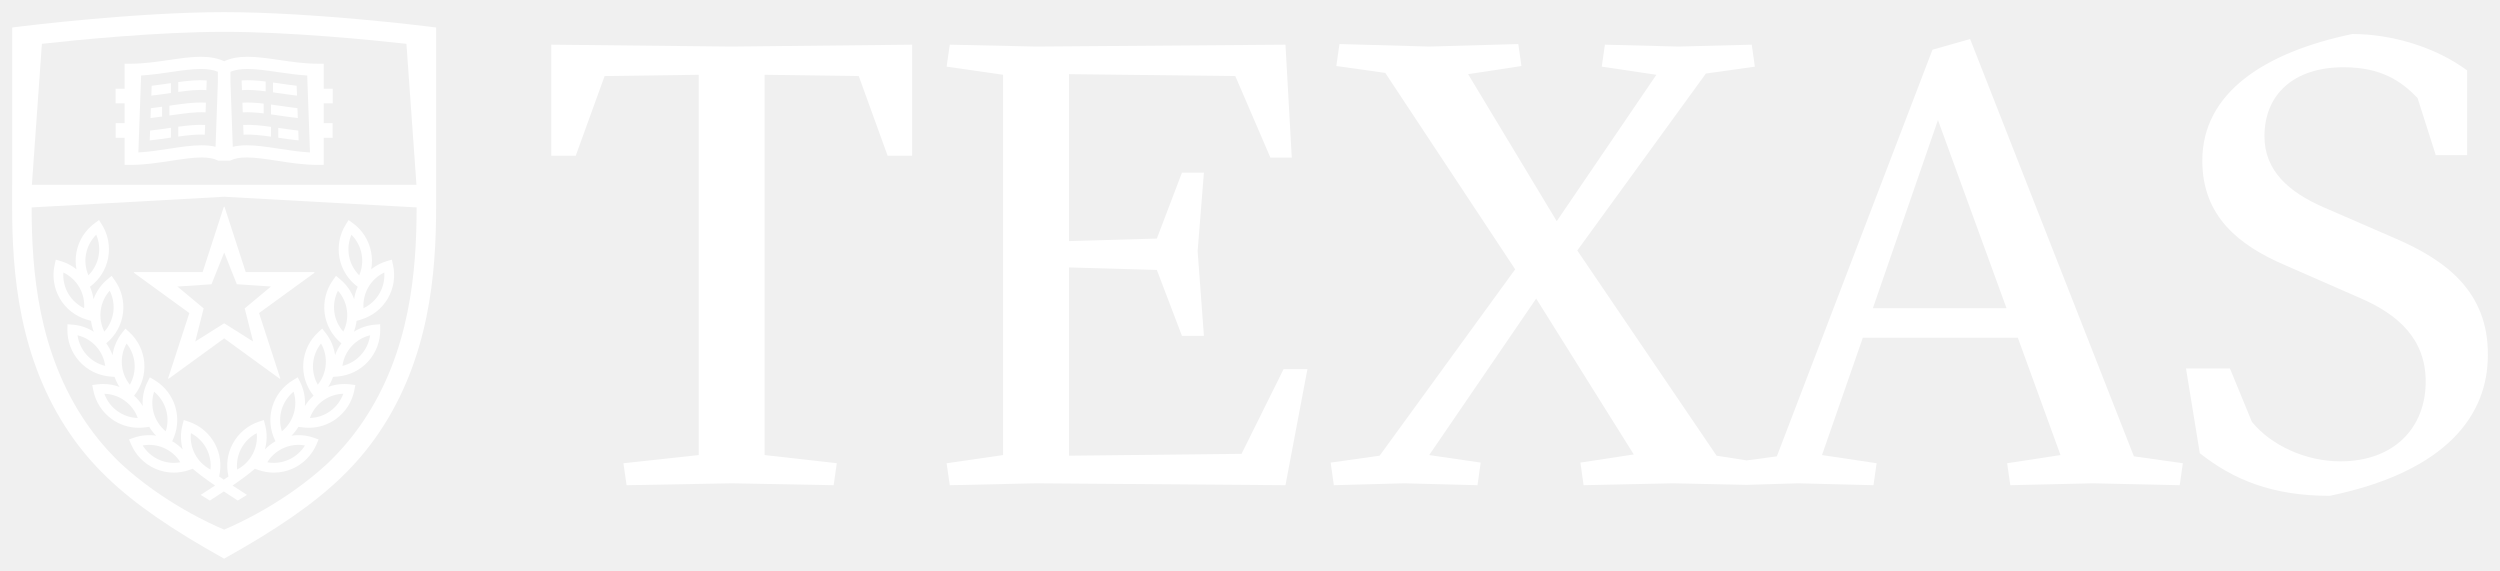
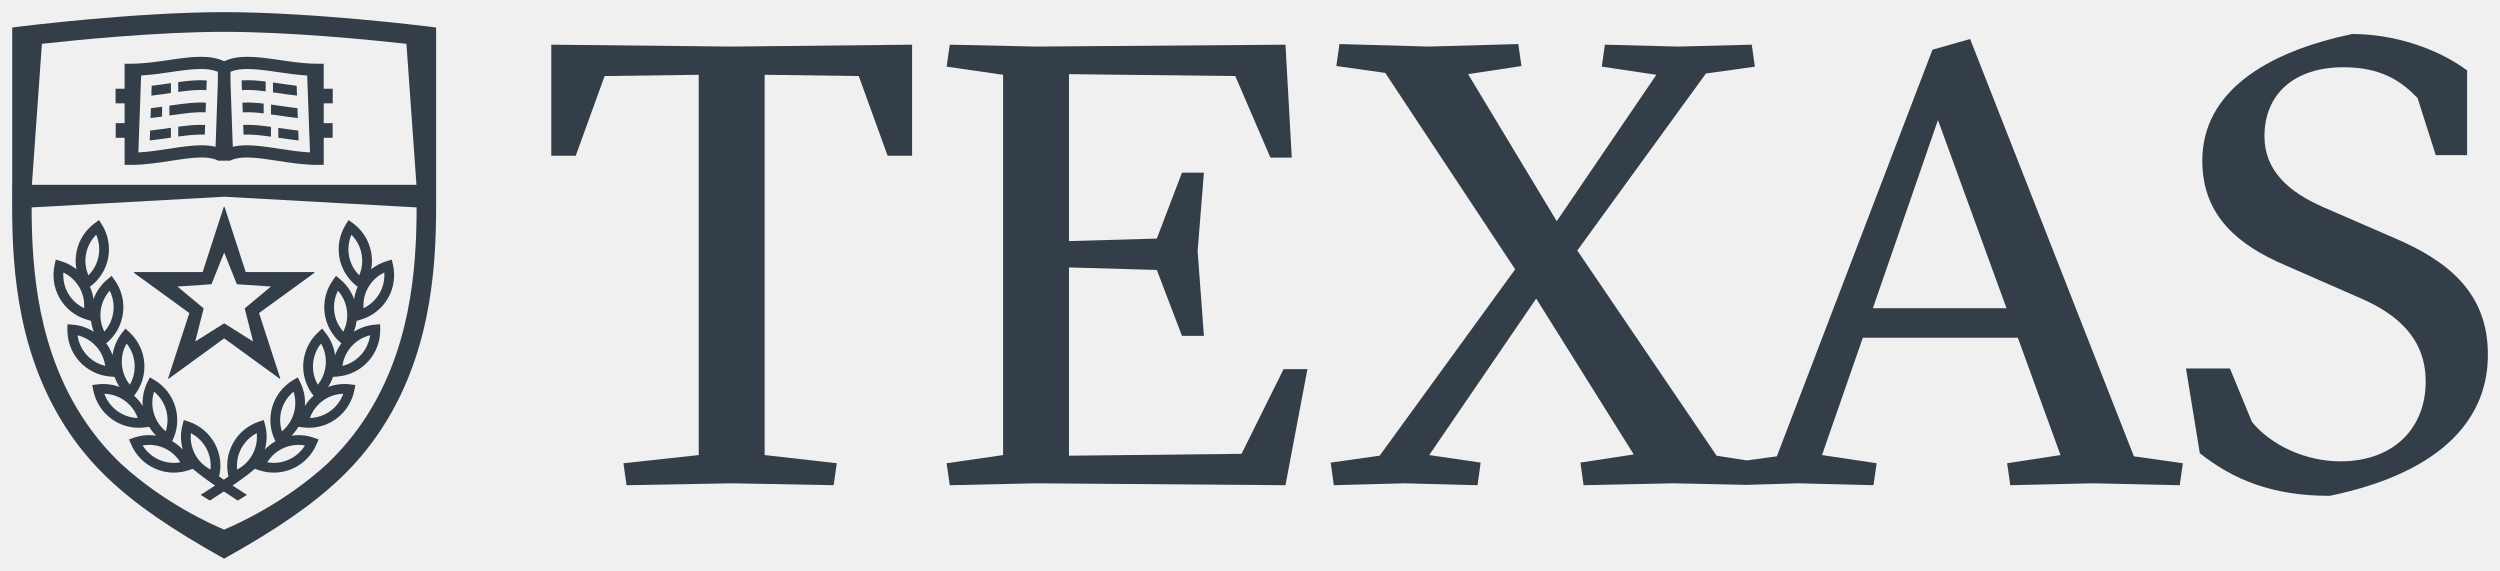
<svg xmlns="http://www.w3.org/2000/svg" version="1.2" width="1029.498" height="235.077" viewBox="0 0 1029.498 235.077" id="Layer_1" xml:space="preserve">
  <defs id="defs53" />
  <g transform="translate(5,5)" id="g3">
    <g id="g5">
-       <polygon points="87.217,75.18 87.217,75.18 87.41,75.18 87.41,75.113 87.217,75.113 " id="polygon7" style="fill:#ffffff" />
-       <path d="m 109.929,56.244 c -4.75,-0.723 -9.235,-1.416 -13.29,-1.416 -2.175,0 -4.08,0.214 -5.778,0.62 L 89.913,28.949 v -4.395 c 1.871,-0.785 4.136,-1.15 7.026,-1.15 3.697,0 7.941,0.62 12.418,1.276 3.943,0.579 7.998,1.149 12.15,1.421 l 1.142,31.674 c -4.263,-0.234 -8.552,-0.879 -12.72,-1.531 l 0,0 z m -45.231,0 c -4.169,0.652 -8.458,1.297 -12.722,1.531 l 1.136,-31.674 c 4.161,-0.271 8.212,-0.842 12.156,-1.421 4.481,-0.656 8.717,-1.276 12.418,-1.276 2.881,0 5.155,0.365 7.026,1.15 v 4.395 l -0.944,26.499 c -1.703,-0.406 -3.599,-0.62 -5.778,-0.62 -4.062,0 -8.543,0.693 -13.292,1.416 l 0,0 z m 67.329,-18.689 v -6.023 h -3.718 V 21.238 h -2.508 c -5.319,0 -10.601,-0.771 -15.714,-1.523 -4.669,-0.681 -9.078,-1.334 -13.148,-1.334 -3.834,0 -6.994,0.604 -9.624,1.839 -2.631,-1.235 -5.8,-1.839 -9.628,-1.839 -4.071,0 -8.479,0.653 -13.145,1.334 -5.113,0.752 -10.404,1.523 -15.718,1.523 h -2.508 v 10.293 h -3.713 v 6.023 h 3.713 v 8.154 h -3.673 v 6.025 h 3.673 v 11.171 h 2.508 c 5.685,0 11.253,-0.862 16.642,-1.695 4.551,-0.697 8.852,-1.366 12.525,-1.366 2.955,0 5.183,0.43 6.903,1.325 l 0,0 h 4.838 l 0,0 c 1.724,-0.896 3.948,-1.325 6.907,-1.325 3.673,0 7.97,0.669 12.521,1.366 5.388,0.833 10.965,1.695 16.642,1.695 h 2.508 v -11.17 h 3.668 v -6.025 h -3.668 v -8.154 h 3.717 l 0,0 z" id="path9" style="fill:#ffffff" />
-       <path d="m 65.384,29.232 c -0.251,0.033 -0.493,0.074 -0.743,0.106 -2.359,0.349 -4.756,0.702 -7.177,0.977 l -0.14,4.063 c 2.68,-0.291 5.307,-0.686 7.9,-1.067 0.054,-0.009 0.107,-0.017 0.16,-0.024 v -4.055 l 0,0 z" id="path11" style="fill:#ffffff" />
-       <path d="m 68.396,28.801 v 4.055 c 4.267,-0.595 8.191,-1.018 11.589,-0.738 l 0.143,-3.996 c -3.627,-0.281 -7.599,0.116 -11.732,0.679 l 0,0 z" id="path13" style="fill:#ffffff" />
-       <path d="m 65.384,47.61 c -0.251,0.036 -0.493,0.068 -0.743,0.11 -2.572,0.378 -5.191,0.76 -7.838,1.051 l -0.148,4.055 c 2.911,-0.309 5.767,-0.725 8.569,-1.133 0.054,-0.009 0.107,-0.018 0.16,-0.025 V 47.61 l 0,0 z" id="path15" style="fill:#ffffff" />
-       <path d="m 68.396,47.183 v 4.055 c 3.997,-0.554 7.686,-0.968 10.929,-0.788 l 0.148,-3.996 c -3.452,-0.183 -7.191,0.199 -11.077,0.729 l 0,0 z" id="path17" style="fill:#ffffff" />
-       <path d="m 64.76,38.516 v 4.062 c 0.156,-0.024 0.307,-0.049 0.464,-0.074 5.368,-0.783 10.276,-1.506 14.434,-1.23 l 0.14,-3.989 C 75.204,37.002 70.07,37.731 64.76,38.516 l 0,0 z" id="path19" style="fill:#ffffff" />
-       <path d="m 61.748,38.946 c -1.527,0.218 -3.066,0.423 -4.617,0.604 l -0.143,4.055 c 1.604,-0.173 3.192,-0.386 4.76,-0.604 v -4.055 l 0,0 z" id="path21" style="fill:#ffffff" />
-       <path d="m 104.4,28.567 c -3.476,-0.423 -6.817,-0.685 -9.903,-0.446 l 0.144,3.996 c 2.901,-0.238 6.202,0.041 9.76,0.497 v -4.047 l -10e-4,0 z" id="path23" style="fill:#ffffff" />
-       <path d="m 117.163,30.315 c -2.421,-0.274 -4.818,-0.628 -7.183,-0.977 -0.862,-0.123 -1.715,-0.25 -2.568,-0.365 v 4.055 c 0.656,0.091 1.317,0.185 1.995,0.283 2.584,0.382 5.219,0.776 7.904,1.067 l -0.148,-4.063 0,0 z" id="path25" style="fill:#ffffff" />
-       <path d="m 103.575,37.657 c -3.062,-0.349 -6,-0.541 -8.75,-0.373 l 0.148,3.989 c 2.593,-0.168 5.481,0.041 8.601,0.422 v -4.038 l 0.001,0 z" id="path27" style="fill:#ffffff" />
-       <path d="m 117.491,39.55 c -2.533,-0.288 -5.044,-0.653 -7.511,-1.018 -1.136,-0.165 -2.273,-0.337 -3.394,-0.489 v 4.056 c 0.919,0.126 1.855,0.267 2.82,0.405 2.691,0.398 5.441,0.797 8.232,1.101 l -0.147,-4.055 0,0 z" id="path29" style="fill:#ffffff" />
-       <path d="m 109.599,51.717 c 2.738,0.406 5.528,0.81 8.368,1.109 l -0.139,-4.055 c -2.652,-0.291 -5.27,-0.673 -7.848,-1.051 -0.126,-0.025 -0.25,-0.042 -0.381,-0.059 v 4.056 l 0,0 z" id="path31" style="fill:#ffffff" />
-       <path d="m 106.587,47.232 c -4.014,-0.555 -7.879,-0.961 -11.438,-0.779 l 0.148,3.996 c 3.34,-0.18 7.152,0.25 11.29,0.838 v -4.055 l 0,0 z" id="path33" style="fill:#ffffff" />
-       <path d="m 82.09,112.049 5.225,-13.066 5.224,13.066 14.048,0.936 -10.818,9.013 3.459,13.638 -11.913,-7.506 -11.906,7.506 3.451,-13.638 -10.813,-9.013 14.043,-0.936 0,0 z m -31.825,-4.637 v 0.008 l 22.703,16.498 -8.75,26.894 c 0.008,0.049 0.033,0.099 0.074,0.131 0.041,0.033 0.09,0.033 0.14,0.033 l 22.884,-16.642 22.875,16.634 c 0.049,0.008 0.103,0 0.14,-0.025 0.074,-0.057 0.086,-0.155 0.045,-0.246 l -8.705,-26.786 22.699,-16.49 -0.008,-0.008 c 0.11,-0.041 0.168,-0.148 0.135,-0.255 -0.029,-0.099 -0.143,-0.147 -0.25,-0.114 v -0.009 H 96.184 L 87.517,80.351 h -0.013 c 0,-0.114 -0.077,-0.214 -0.188,-0.214 -0.107,0 -0.194,0.1 -0.194,0.214 H 87.11 l -8.663,26.684 H 50.388 l -0.008,0.017 c -0.107,-0.041 -0.222,0.016 -0.255,0.115 -0.028,0.097 0.024,0.212 0.14,0.245 l 0,0 z" id="path35" style="fill:#ffffff" />
-       <path d="m 143.649,141.139 c -2.043,2.26 -4.703,3.83 -7.641,4.535 0.414,-3.005 1.715,-5.815 3.759,-8.061 2.064,-2.271 4.719,-3.85 7.645,-4.543 -0.413,2.995 -1.71,5.811 -3.763,8.069 l 0,0 z m -10.978,-17.653 c -0.39,-3.036 0.14,-6.079 1.498,-8.781 2.003,2.26 3.292,5.064 3.689,8.102 0.407,3.02 -0.123,6.064 -1.486,8.757 -2.01,-2.253 -3.302,-5.064 -3.701,-8.078 l 0,0 z m 6.079,-22.972 c -0.566,-3.014 -0.226,-6.078 0.969,-8.857 2.133,2.135 3.595,4.859 4.169,7.863 0.583,2.996 0.242,6.066 -0.965,8.854 -2.137,-2.144 -3.594,-4.874 -4.173,-7.86 l 0,0 z m 14.503,6.701 c 0.208,3.029 -0.48,6.041 -2.02,8.68 -1.539,2.635 -3.809,4.72 -6.538,6.021 -0.214,-3.024 0.472,-6.036 2.011,-8.675 1.548,-2.649 3.817,-4.725 6.547,-6.026 l 0,0 z m -22.235,57.056 c -2.466,1.789 -5.364,2.766 -8.409,2.864 1.026,-2.864 2.873,-5.335 5.338,-7.114 2.483,-1.808 5.385,-2.784 8.418,-2.866 -1.021,2.857 -2.873,5.327 -5.347,7.116 l 0,0 z m -7.101,-19.534 c 0.247,-3.062 1.396,-5.918 3.284,-8.282 1.498,2.615 2.179,5.627 1.937,8.674 -0.23,3.045 -1.375,5.924 -3.271,8.284 -1.497,-2.626 -2.183,-5.63 -1.95,-8.676 l 0,0 z m -7.924,20.454 c -0.854,2.922 -2.569,5.499 -4.908,7.42 -0.923,-2.873 -0.977,-5.959 -0.119,-8.89 0.875,-2.938 2.589,-5.517 4.925,-7.428 0.923,2.865 0.968,5.96 0.102,8.898 l 0,0 z m 4.592,13.247 c -1.597,2.577 -3.915,4.62 -6.71,5.86 -1.941,0.87 -3.993,1.313 -6.11,1.313 l 0,0 c -0.907,0 -1.815,-0.082 -2.709,-0.246 1.597,-2.577 3.915,-4.612 6.706,-5.86 2.786,-1.247 5.861,-1.599 8.823,-1.067 l 0,0 z m -26.207,1.191 c 1.465,-2.7 3.668,-4.867 6.349,-6.255 0.308,2.996 -0.278,6.024 -1.736,8.725 -1.44,2.693 -3.644,4.854 -6.336,6.255 -0.308,-3.013 0.274,-6.042 1.723,-8.725 l 0,0 z m -33.919,4.67 c -2.791,-1.24 -5.114,-3.283 -6.71,-5.86 2.963,-0.532 6.033,-0.181 8.827,1.067 2.787,1.248 5.105,3.283 6.702,5.86 -2.967,0.55 -6.041,0.181 -8.819,-1.067 l 0,0 z m -2.118,-19.116 c -0.861,-2.93 -0.812,-6.024 0.111,-8.889 2.327,1.911 4.047,4.481 4.917,7.42 0.857,2.938 0.808,6.024 -0.119,8.897 -2.339,-1.921 -4.055,-4.498 -4.909,-7.428 l 0,0 z m 15.275,8.191 c 2.672,1.388 4.88,3.555 6.345,6.238 1.445,2.7 2.036,5.729 1.719,8.741 -2.688,-1.4 -4.896,-3.562 -6.336,-6.255 -1.448,-2.7 -2.044,-5.728 -1.728,-8.724 l 0,0 z m -30.295,-9.103 c -2.475,-1.789 -4.321,-4.26 -5.352,-7.116 3.037,0.082 5.938,1.059 8.413,2.866 2.474,1.779 4.321,4.25 5.347,7.114 -3.044,-0.098 -5.942,-1.074 -8.408,-2.864 l 0,0 z m 3.816,-27.816 c 1.893,2.364 3.029,5.221 3.284,8.273 0.233,3.055 -0.456,6.059 -1.953,8.685 -1.896,-2.36 -3.037,-5.239 -3.275,-8.292 -0.234,-3.039 0.446,-6.051 1.944,-8.666 l 0,0 z m -16.452,4.684 c -2.04,-2.258 -3.345,-5.073 -3.759,-8.068 2.926,0.693 5.586,2.272 7.642,4.543 2.048,2.245 3.345,5.056 3.759,8.061 -2.939,-0.706 -5.598,-2.277 -7.642,-4.536 l 0,0 z m -1.038,-19.224 c -2.729,-1.301 -5.002,-3.386 -6.542,-6.021 -1.539,-2.639 -2.225,-5.65 -2.016,-8.68 2.721,1.301 4.999,3.377 6.546,6.025 1.531,2.64 2.221,5.652 2.012,8.676 l 0,0 z m 0.8,-22.403 c 0.579,-3.004 2.04,-5.721 4.174,-7.855 1.194,2.779 1.534,5.844 0.969,8.849 -0.579,2.995 -2.036,5.726 -4.178,7.868 -1.207,-2.788 -1.548,-5.858 -0.965,-8.862 l 0,0 z m 6.029,23.286 c 0.398,-3.028 1.687,-5.833 3.693,-8.093 1.363,2.702 1.893,5.745 1.498,8.773 -0.398,3.021 -1.687,5.832 -3.697,8.085 -1.367,-2.692 -1.892,-5.737 -1.494,-8.765 l 0,0 z m 107.182,3.8 c 4.673,-1.407 8.602,-4.485 11.044,-8.685 2.442,-4.193 3.197,-9.134 2.121,-13.907 l -0.472,-2.089 -2.061,0.606 c -2.368,0.711 -4.538,1.852 -6.435,3.357 0.44,-2.339 0.44,-4.748 -0.029,-7.115 -0.915,-4.785 -3.59,-9.005 -7.534,-11.877 l -1.741,-1.272 -1.145,1.827 c -2.585,4.115 -3.509,9.031 -2.601,13.82 0.919,4.752 3.574,8.947 7.485,11.828 -0.727,1.638 -1.219,3.353 -1.457,5.113 -1.162,-3.177 -3.14,-6.024 -5.804,-8.225 l -1.662,-1.375 -1.251,1.754 c -2.832,3.955 -4.055,8.807 -3.427,13.641 0.628,4.814 3.053,9.193 6.812,12.312 l 0.09,0.053 c -1.108,1.506 -1.978,3.144 -2.598,4.889 -0.48,-3.35 -1.822,-6.538 -3.981,-9.252 l -1.342,-1.682 -1.588,1.457 c -3.583,3.287 -5.773,7.772 -6.172,12.64 -0.374,4.843 1.095,9.62 4.128,13.444 l 0.082,0.099 c -1.399,1.223 -2.586,2.659 -3.558,4.227 0.23,-3.38 -0.431,-6.788 -1.979,-9.883 l -0.964,-1.92 -1.851,1.1 c -4.195,2.488 -7.269,6.428 -8.656,11.098 -1.366,4.67 -0.919,9.636 1.273,14.011 l 0.044,0.106 c -1.617,0.92 -3.073,2.069 -4.346,3.405 0.919,-3.257 0.977,-6.729 0.099,-10.07 l -0.546,-2.076 -2.043,0.682 c -4.609,1.559 -8.426,4.784 -10.752,9.078 -2.229,4.146 -2.836,8.93 -1.749,13.501 -0.611,0.428 -1.256,0.861 -1.929,1.321 -0.675,-0.46 -1.312,-0.894 -1.929,-1.321 1.088,-4.571 0.484,-9.355 -1.748,-13.509 -2.328,-4.286 -6.144,-7.512 -10.753,-9.07 l -2.04,-0.682 -0.546,2.076 c -0.878,3.341 -0.821,6.813 0.099,10.07 -1.272,-1.336 -2.729,-2.485 -4.35,-3.405 l 0.054,-0.106 c 2.183,-4.375 2.63,-9.341 1.264,-14.011 -1.387,-4.67 -4.461,-8.609 -8.651,-11.098 l -1.852,-1.1 -0.964,1.92 c -1.555,3.095 -2.203,6.503 -1.978,9.883 -0.977,-1.575 -2.167,-3.004 -3.558,-4.227 l 0.074,-0.099 c 3.045,-3.824 4.51,-8.602 4.129,-13.453 -0.39,-4.858 -2.582,-9.344 -6.173,-12.631 l -1.588,-1.457 -1.333,1.682 c -2.159,2.714 -3.505,5.902 -3.981,9.252 -0.624,-1.745 -1.494,-3.383 -2.602,-4.889 l 0.091,-0.053 c 3.768,-3.119 6.189,-7.498 6.816,-12.312 0.624,-4.834 -0.59,-9.686 -3.426,-13.641 l -1.251,-1.754 -1.658,1.375 c -2.671,2.2 -4.65,5.048 -5.803,8.232 -0.242,-1.769 -0.73,-3.483 -1.461,-5.121 3.911,-2.881 6.571,-7.076 7.486,-11.828 0.907,-4.795 -0.017,-9.705 -2.606,-13.82 l -1.145,-1.827 -1.736,1.272 c -3.944,2.872 -6.624,7.092 -7.543,11.868 -0.456,2.376 -0.464,4.785 -0.025,7.124 -1.892,-1.506 -4.067,-2.646 -6.435,-3.357 l -2.061,-0.606 -0.472,2.089 c -1.075,4.773 -0.315,9.714 2.126,13.907 2.441,4.199 6.361,7.277 11.039,8.685 l 1.818,0.546 c 0.184,1.522 0.57,3.028 1.12,4.478 -2.593,-1.662 -5.557,-2.672 -8.684,-2.922 l -2.139,-0.181 -0.033,2.159 c -0.065,4.883 1.696,9.549 4.946,13.148 3.259,3.604 7.736,5.812 12.603,6.223 l 1.888,0.154 c 0.497,1.461 1.182,2.854 2.019,4.137 -2.113,-0.787 -4.354,-1.206 -6.656,-1.206 -0.817,0 -1.634,0.049 -2.438,0.147 l -2.134,0.279 0.415,2.102 c 0.948,4.801 3.632,9.012 7.563,11.868 3.267,2.381 7.149,3.627 11.211,3.627 0.801,0 1.605,-0.05 2.397,-0.149 l 1.879,-0.235 c 0.796,1.321 1.744,2.536 2.84,3.637 -3.049,-0.452 -6.181,-0.19 -9.127,0.836 l -2.035,0.716 0.85,1.978 c 1.912,4.489 5.413,8.051 9.841,10.03 2.462,1.099 5.069,1.657 7.748,1.657 2.143,0 4.26,-0.362 6.292,-1.059 l 1.498,-0.526 c 2.508,2.127 5.331,4.244 9.205,6.902 -1.764,1.166 -3.726,2.447 -5.917,3.851 l 3.78,2.339 c 2.129,-1.369 4.021,-2.609 5.741,-3.759 1.725,1.149 3.612,2.39 5.746,3.759 l 3.775,-2.339 c -2.192,-1.403 -4.149,-2.685 -5.914,-3.851 3.87,-2.658 6.693,-4.775 9.201,-6.902 l 1.498,0.526 c 2.035,0.696 4.153,1.059 6.292,1.059 l 0,0 c 2.679,0 5.286,-0.559 7.748,-1.65 4.436,-1.986 7.933,-5.548 9.85,-10.037 l 0.837,-1.978 -2.027,-0.716 c -2.947,-1.026 -6.082,-1.288 -9.127,-0.828 1.092,-1.101 2.044,-2.323 2.84,-3.645 l 1.879,0.235 c 0.792,0.1 1.601,0.149 2.397,0.149 l 0,0 c 4.062,0 7.937,-1.246 11.208,-3.627 3.936,-2.856 6.62,-7.067 7.563,-11.868 l 0.414,-2.102 -2.129,-0.279 c -0.809,-0.099 -1.629,-0.147 -2.438,-0.147 -2.302,0 -4.543,0.419 -6.657,1.206 0.837,-1.283 1.515,-2.676 2.019,-4.137 l 1.883,-0.154 c 4.871,-0.411 9.345,-2.619 12.6,-6.223 3.258,-3.6 5.015,-8.266 4.949,-13.148 l -0.025,-2.159 -2.15,0.181 c -3.114,0.25 -6.081,1.26 -8.675,2.922 0.554,-1.449 0.931,-2.955 1.119,-4.478 l 1.818,-0.545 0,0 z" id="path37" style="fill:#ffffff" />
-       <path d="m 144.175,169.032 c -4.092,5.983 -8.775,11.54 -14.417,16.942 C 112.353,201.96 92.802,210.802 87.295,213.091 81.787,210.802 62.24,201.96 44.827,185.974 39.184,180.572 34.506,175.015 30.414,169.032 10.642,140.079 8.044,106.505 8.027,80.416 h 0.024 l 79.264,-4.402 79.247,4.395 c -0.02,26.087 -2.615,59.67 -22.387,88.623 l 0,0 z M 12.254,13.043 c 14.738,-1.639 47.864,-4.934 75.062,-4.934 27.188,0 60.319,3.295 75.052,4.934 L 166.493,71.1 H 87.315 8.134 l 4.12,-58.057 0,0 z M 174.597,6.324 171.084,5.885 C 170.617,5.828 123.803,0 87.34,0 87.332,0 87.324,0 87.316,0 87.308,0 87.295,0 87.287,0 50.827,0 4.014,5.828 3.55,5.885 L 0.033,6.324 V 71.1 H 0 v 9.037 c 0,27.292 2.705,62.557 23.786,93.435 4.347,6.361 9.284,12.23 15.197,17.935 l -0.004,0.008 c 0.041,0.033 0.078,0.065 0.119,0.099 11.438,11.007 26.552,21.381 48.176,33.431 v 0.032 c 0.008,-0.017 0.012,-0.017 0.021,-0.017 0.009,0 0.012,0 0.021,0.017 v -0.032 c 21.618,-12.05 36.738,-22.424 48.175,-33.431 0.041,-0.033 0.078,-0.065 0.115,-0.099 v -0.008 c 5.914,-5.704 10.846,-11.573 15.202,-17.935 21.077,-30.878 23.786,-66.143 23.786,-93.435 v -1.283 h 0.004 V 6.324 l -0.001,0 z" id="path39" style="fill:#ffffff" />
+       <polygon points="87.217,75.18 87.217,75.18 87.41,75.18 87.41,75.113 87.217,75.113 " id="polygon7" style="fill:#333E48" />
+       <path d="m 109.929,56.244 c -4.75,-0.723 -9.235,-1.416 -13.29,-1.416 -2.175,0 -4.08,0.214 -5.778,0.62 L 89.913,28.949 v -4.395 c 1.871,-0.785 4.136,-1.15 7.026,-1.15 3.697,0 7.941,0.62 12.418,1.276 3.943,0.579 7.998,1.149 12.15,1.421 l 1.142,31.674 c -4.263,-0.234 -8.552,-0.879 -12.72,-1.531 l 0,0 z m -45.231,0 c -4.169,0.652 -8.458,1.297 -12.722,1.531 l 1.136,-31.674 c 4.161,-0.271 8.212,-0.842 12.156,-1.421 4.481,-0.656 8.717,-1.276 12.418,-1.276 2.881,0 5.155,0.365 7.026,1.15 v 4.395 l -0.944,26.499 c -1.703,-0.406 -3.599,-0.62 -5.778,-0.62 -4.062,0 -8.543,0.693 -13.292,1.416 l 0,0 z m 67.329,-18.689 v -6.023 h -3.718 V 21.238 h -2.508 c -5.319,0 -10.601,-0.771 -15.714,-1.523 -4.669,-0.681 -9.078,-1.334 -13.148,-1.334 -3.834,0 -6.994,0.604 -9.624,1.839 -2.631,-1.235 -5.8,-1.839 -9.628,-1.839 -4.071,0 -8.479,0.653 -13.145,1.334 -5.113,0.752 -10.404,1.523 -15.718,1.523 h -2.508 v 10.293 h -3.713 v 6.023 h 3.713 v 8.154 h -3.673 v 6.025 h 3.673 v 11.171 h 2.508 c 5.685,0 11.253,-0.862 16.642,-1.695 4.551,-0.697 8.852,-1.366 12.525,-1.366 2.955,0 5.183,0.43 6.903,1.325 l 0,0 h 4.838 l 0,0 c 1.724,-0.896 3.948,-1.325 6.907,-1.325 3.673,0 7.97,0.669 12.521,1.366 5.388,0.833 10.965,1.695 16.642,1.695 h 2.508 v -11.17 h 3.668 v -6.025 h -3.668 v -8.154 h 3.717 l 0,0 z" id="path9" style="fill:#333E48" />
+       <path d="m 65.384,29.232 c -0.251,0.033 -0.493,0.074 -0.743,0.106 -2.359,0.349 -4.756,0.702 -7.177,0.977 l -0.14,4.063 c 2.68,-0.291 5.307,-0.686 7.9,-1.067 0.054,-0.009 0.107,-0.017 0.16,-0.024 v -4.055 l 0,0 z" id="path11" style="fill:#333E48" />
+       <path d="m 68.396,28.801 v 4.055 c 4.267,-0.595 8.191,-1.018 11.589,-0.738 l 0.143,-3.996 c -3.627,-0.281 -7.599,0.116 -11.732,0.679 l 0,0 z" id="path13" style="fill:#333E48" />
+       <path d="m 65.384,47.61 c -0.251,0.036 -0.493,0.068 -0.743,0.11 -2.572,0.378 -5.191,0.76 -7.838,1.051 l -0.148,4.055 c 2.911,-0.309 5.767,-0.725 8.569,-1.133 0.054,-0.009 0.107,-0.018 0.16,-0.025 V 47.61 l 0,0 z" id="path15" style="fill:#333E48" />
+       <path d="m 68.396,47.183 v 4.055 c 3.997,-0.554 7.686,-0.968 10.929,-0.788 l 0.148,-3.996 c -3.452,-0.183 -7.191,0.199 -11.077,0.729 l 0,0 z" id="path17" style="fill:#333E48" />
+       <path d="m 64.76,38.516 v 4.062 c 0.156,-0.024 0.307,-0.049 0.464,-0.074 5.368,-0.783 10.276,-1.506 14.434,-1.23 l 0.14,-3.989 C 75.204,37.002 70.07,37.731 64.76,38.516 l 0,0 z" id="path19" style="fill:#333E48" />
+       <path d="m 61.748,38.946 c -1.527,0.218 -3.066,0.423 -4.617,0.604 l -0.143,4.055 c 1.604,-0.173 3.192,-0.386 4.76,-0.604 v -4.055 l 0,0 z" id="path21" style="fill:#333E48" />
+       <path d="m 104.4,28.567 c -3.476,-0.423 -6.817,-0.685 -9.903,-0.446 l 0.144,3.996 c 2.901,-0.238 6.202,0.041 9.76,0.497 v -4.047 l -10e-4,0 z" id="path23" style="fill:#333E48" />
+       <path d="m 117.163,30.315 c -2.421,-0.274 -4.818,-0.628 -7.183,-0.977 -0.862,-0.123 -1.715,-0.25 -2.568,-0.365 v 4.055 c 0.656,0.091 1.317,0.185 1.995,0.283 2.584,0.382 5.219,0.776 7.904,1.067 l -0.148,-4.063 0,0 z" id="path25" style="fill:#333E48" />
+       <path d="m 103.575,37.657 c -3.062,-0.349 -6,-0.541 -8.75,-0.373 l 0.148,3.989 c 2.593,-0.168 5.481,0.041 8.601,0.422 v -4.038 l 0.001,0 z" id="path27" style="fill:#333E48" />
+       <path d="m 117.491,39.55 c -2.533,-0.288 -5.044,-0.653 -7.511,-1.018 -1.136,-0.165 -2.273,-0.337 -3.394,-0.489 v 4.056 c 0.919,0.126 1.855,0.267 2.82,0.405 2.691,0.398 5.441,0.797 8.232,1.101 l -0.147,-4.055 0,0 z" id="path29" style="fill:#333E48" />
+       <path d="m 109.599,51.717 c 2.738,0.406 5.528,0.81 8.368,1.109 l -0.139,-4.055 c -2.652,-0.291 -5.27,-0.673 -7.848,-1.051 -0.126,-0.025 -0.25,-0.042 -0.381,-0.059 v 4.056 l 0,0 z" id="path31" style="fill:#333E48" />
+       <path d="m 106.587,47.232 c -4.014,-0.555 -7.879,-0.961 -11.438,-0.779 l 0.148,3.996 c 3.34,-0.18 7.152,0.25 11.29,0.838 v -4.055 l 0,0 z" id="path33" style="fill:#333E48" />
+       <path d="m 82.09,112.049 5.225,-13.066 5.224,13.066 14.048,0.936 -10.818,9.013 3.459,13.638 -11.913,-7.506 -11.906,7.506 3.451,-13.638 -10.813,-9.013 14.043,-0.936 0,0 z m -31.825,-4.637 v 0.008 l 22.703,16.498 -8.75,26.894 c 0.008,0.049 0.033,0.099 0.074,0.131 0.041,0.033 0.09,0.033 0.14,0.033 l 22.884,-16.642 22.875,16.634 c 0.049,0.008 0.103,0 0.14,-0.025 0.074,-0.057 0.086,-0.155 0.045,-0.246 l -8.705,-26.786 22.699,-16.49 -0.008,-0.008 c 0.11,-0.041 0.168,-0.148 0.135,-0.255 -0.029,-0.099 -0.143,-0.147 -0.25,-0.114 v -0.009 H 96.184 L 87.517,80.351 h -0.013 c 0,-0.114 -0.077,-0.214 -0.188,-0.214 -0.107,0 -0.194,0.1 -0.194,0.214 H 87.11 l -8.663,26.684 H 50.388 l -0.008,0.017 c -0.107,-0.041 -0.222,0.016 -0.255,0.115 -0.028,0.097 0.024,0.212 0.14,0.245 l 0,0 z" id="path35" style="fill:#333E48" />
+       <path d="m 143.649,141.139 c -2.043,2.26 -4.703,3.83 -7.641,4.535 0.414,-3.005 1.715,-5.815 3.759,-8.061 2.064,-2.271 4.719,-3.85 7.645,-4.543 -0.413,2.995 -1.71,5.811 -3.763,8.069 l 0,0 z m -10.978,-17.653 c -0.39,-3.036 0.14,-6.079 1.498,-8.781 2.003,2.26 3.292,5.064 3.689,8.102 0.407,3.02 -0.123,6.064 -1.486,8.757 -2.01,-2.253 -3.302,-5.064 -3.701,-8.078 l 0,0 z m 6.079,-22.972 c -0.566,-3.014 -0.226,-6.078 0.969,-8.857 2.133,2.135 3.595,4.859 4.169,7.863 0.583,2.996 0.242,6.066 -0.965,8.854 -2.137,-2.144 -3.594,-4.874 -4.173,-7.86 l 0,0 z m 14.503,6.701 c 0.208,3.029 -0.48,6.041 -2.02,8.68 -1.539,2.635 -3.809,4.72 -6.538,6.021 -0.214,-3.024 0.472,-6.036 2.011,-8.675 1.548,-2.649 3.817,-4.725 6.547,-6.026 l 0,0 z m -22.235,57.056 c -2.466,1.789 -5.364,2.766 -8.409,2.864 1.026,-2.864 2.873,-5.335 5.338,-7.114 2.483,-1.808 5.385,-2.784 8.418,-2.866 -1.021,2.857 -2.873,5.327 -5.347,7.116 l 0,0 z m -7.101,-19.534 c 0.247,-3.062 1.396,-5.918 3.284,-8.282 1.498,2.615 2.179,5.627 1.937,8.674 -0.23,3.045 -1.375,5.924 -3.271,8.284 -1.497,-2.626 -2.183,-5.63 -1.95,-8.676 l 0,0 z m -7.924,20.454 c -0.854,2.922 -2.569,5.499 -4.908,7.42 -0.923,-2.873 -0.977,-5.959 -0.119,-8.89 0.875,-2.938 2.589,-5.517 4.925,-7.428 0.923,2.865 0.968,5.96 0.102,8.898 l 0,0 z m 4.592,13.247 c -1.597,2.577 -3.915,4.62 -6.71,5.86 -1.941,0.87 -3.993,1.313 -6.11,1.313 l 0,0 c -0.907,0 -1.815,-0.082 -2.709,-0.246 1.597,-2.577 3.915,-4.612 6.706,-5.86 2.786,-1.247 5.861,-1.599 8.823,-1.067 l 0,0 z m -26.207,1.191 c 1.465,-2.7 3.668,-4.867 6.349,-6.255 0.308,2.996 -0.278,6.024 -1.736,8.725 -1.44,2.693 -3.644,4.854 -6.336,6.255 -0.308,-3.013 0.274,-6.042 1.723,-8.725 l 0,0 z m -33.919,4.67 c -2.791,-1.24 -5.114,-3.283 -6.71,-5.86 2.963,-0.532 6.033,-0.181 8.827,1.067 2.787,1.248 5.105,3.283 6.702,5.86 -2.967,0.55 -6.041,0.181 -8.819,-1.067 l 0,0 z m -2.118,-19.116 c -0.861,-2.93 -0.812,-6.024 0.111,-8.889 2.327,1.911 4.047,4.481 4.917,7.42 0.857,2.938 0.808,6.024 -0.119,8.897 -2.339,-1.921 -4.055,-4.498 -4.909,-7.428 l 0,0 z m 15.275,8.191 c 2.672,1.388 4.88,3.555 6.345,6.238 1.445,2.7 2.036,5.729 1.719,8.741 -2.688,-1.4 -4.896,-3.562 -6.336,-6.255 -1.448,-2.7 -2.044,-5.728 -1.728,-8.724 l 0,0 z m -30.295,-9.103 c -2.475,-1.789 -4.321,-4.26 -5.352,-7.116 3.037,0.082 5.938,1.059 8.413,2.866 2.474,1.779 4.321,4.25 5.347,7.114 -3.044,-0.098 -5.942,-1.074 -8.408,-2.864 l 0,0 z m 3.816,-27.816 c 1.893,2.364 3.029,5.221 3.284,8.273 0.233,3.055 -0.456,6.059 -1.953,8.685 -1.896,-2.36 -3.037,-5.239 -3.275,-8.292 -0.234,-3.039 0.446,-6.051 1.944,-8.666 l 0,0 z m -16.452,4.684 c -2.04,-2.258 -3.345,-5.073 -3.759,-8.068 2.926,0.693 5.586,2.272 7.642,4.543 2.048,2.245 3.345,5.056 3.759,8.061 -2.939,-0.706 -5.598,-2.277 -7.642,-4.536 l 0,0 z m -1.038,-19.224 c -2.729,-1.301 -5.002,-3.386 -6.542,-6.021 -1.539,-2.639 -2.225,-5.65 -2.016,-8.68 2.721,1.301 4.999,3.377 6.546,6.025 1.531,2.64 2.221,5.652 2.012,8.676 l 0,0 z m 0.8,-22.403 c 0.579,-3.004 2.04,-5.721 4.174,-7.855 1.194,2.779 1.534,5.844 0.969,8.849 -0.579,2.995 -2.036,5.726 -4.178,7.868 -1.207,-2.788 -1.548,-5.858 -0.965,-8.862 l 0,0 z m 6.029,23.286 c 0.398,-3.028 1.687,-5.833 3.693,-8.093 1.363,2.702 1.893,5.745 1.498,8.773 -0.398,3.021 -1.687,5.832 -3.697,8.085 -1.367,-2.692 -1.892,-5.737 -1.494,-8.765 l 0,0 z m 107.182,3.8 c 4.673,-1.407 8.602,-4.485 11.044,-8.685 2.442,-4.193 3.197,-9.134 2.121,-13.907 l -0.472,-2.089 -2.061,0.606 c -2.368,0.711 -4.538,1.852 -6.435,3.357 0.44,-2.339 0.44,-4.748 -0.029,-7.115 -0.915,-4.785 -3.59,-9.005 -7.534,-11.877 l -1.741,-1.272 -1.145,1.827 c -2.585,4.115 -3.509,9.031 -2.601,13.82 0.919,4.752 3.574,8.947 7.485,11.828 -0.727,1.638 -1.219,3.353 -1.457,5.113 -1.162,-3.177 -3.14,-6.024 -5.804,-8.225 l -1.662,-1.375 -1.251,1.754 c -2.832,3.955 -4.055,8.807 -3.427,13.641 0.628,4.814 3.053,9.193 6.812,12.312 l 0.09,0.053 c -1.108,1.506 -1.978,3.144 -2.598,4.889 -0.48,-3.35 -1.822,-6.538 -3.981,-9.252 l -1.342,-1.682 -1.588,1.457 c -3.583,3.287 -5.773,7.772 -6.172,12.64 -0.374,4.843 1.095,9.62 4.128,13.444 l 0.082,0.099 c -1.399,1.223 -2.586,2.659 -3.558,4.227 0.23,-3.38 -0.431,-6.788 -1.979,-9.883 l -0.964,-1.92 -1.851,1.1 c -4.195,2.488 -7.269,6.428 -8.656,11.098 -1.366,4.67 -0.919,9.636 1.273,14.011 l 0.044,0.106 c -1.617,0.92 -3.073,2.069 -4.346,3.405 0.919,-3.257 0.977,-6.729 0.099,-10.07 l -0.546,-2.076 -2.043,0.682 c -4.609,1.559 -8.426,4.784 -10.752,9.078 -2.229,4.146 -2.836,8.93 -1.749,13.501 -0.611,0.428 -1.256,0.861 -1.929,1.321 -0.675,-0.46 -1.312,-0.894 -1.929,-1.321 1.088,-4.571 0.484,-9.355 -1.748,-13.509 -2.328,-4.286 -6.144,-7.512 -10.753,-9.07 l -2.04,-0.682 -0.546,2.076 c -0.878,3.341 -0.821,6.813 0.099,10.07 -1.272,-1.336 -2.729,-2.485 -4.35,-3.405 l 0.054,-0.106 c 2.183,-4.375 2.63,-9.341 1.264,-14.011 -1.387,-4.67 -4.461,-8.609 -8.651,-11.098 l -1.852,-1.1 -0.964,1.92 c -1.555,3.095 -2.203,6.503 -1.978,9.883 -0.977,-1.575 -2.167,-3.004 -3.558,-4.227 l 0.074,-0.099 c 3.045,-3.824 4.51,-8.602 4.129,-13.453 -0.39,-4.858 -2.582,-9.344 -6.173,-12.631 l -1.588,-1.457 -1.333,1.682 c -2.159,2.714 -3.505,5.902 -3.981,9.252 -0.624,-1.745 -1.494,-3.383 -2.602,-4.889 l 0.091,-0.053 c 3.768,-3.119 6.189,-7.498 6.816,-12.312 0.624,-4.834 -0.59,-9.686 -3.426,-13.641 l -1.251,-1.754 -1.658,1.375 c -2.671,2.2 -4.65,5.048 -5.803,8.232 -0.242,-1.769 -0.73,-3.483 -1.461,-5.121 3.911,-2.881 6.571,-7.076 7.486,-11.828 0.907,-4.795 -0.017,-9.705 -2.606,-13.82 l -1.145,-1.827 -1.736,1.272 c -3.944,2.872 -6.624,7.092 -7.543,11.868 -0.456,2.376 -0.464,4.785 -0.025,7.124 -1.892,-1.506 -4.067,-2.646 -6.435,-3.357 l -2.061,-0.606 -0.472,2.089 c -1.075,4.773 -0.315,9.714 2.126,13.907 2.441,4.199 6.361,7.277 11.039,8.685 l 1.818,0.546 c 0.184,1.522 0.57,3.028 1.12,4.478 -2.593,-1.662 -5.557,-2.672 -8.684,-2.922 l -2.139,-0.181 -0.033,2.159 c -0.065,4.883 1.696,9.549 4.946,13.148 3.259,3.604 7.736,5.812 12.603,6.223 l 1.888,0.154 c 0.497,1.461 1.182,2.854 2.019,4.137 -2.113,-0.787 -4.354,-1.206 -6.656,-1.206 -0.817,0 -1.634,0.049 -2.438,0.147 l -2.134,0.279 0.415,2.102 c 0.948,4.801 3.632,9.012 7.563,11.868 3.267,2.381 7.149,3.627 11.211,3.627 0.801,0 1.605,-0.05 2.397,-0.149 l 1.879,-0.235 c 0.796,1.321 1.744,2.536 2.84,3.637 -3.049,-0.452 -6.181,-0.19 -9.127,0.836 l -2.035,0.716 0.85,1.978 c 1.912,4.489 5.413,8.051 9.841,10.03 2.462,1.099 5.069,1.657 7.748,1.657 2.143,0 4.26,-0.362 6.292,-1.059 l 1.498,-0.526 c 2.508,2.127 5.331,4.244 9.205,6.902 -1.764,1.166 -3.726,2.447 -5.917,3.851 l 3.78,2.339 c 2.129,-1.369 4.021,-2.609 5.741,-3.759 1.725,1.149 3.612,2.39 5.746,3.759 l 3.775,-2.339 c -2.192,-1.403 -4.149,-2.685 -5.914,-3.851 3.87,-2.658 6.693,-4.775 9.201,-6.902 l 1.498,0.526 c 2.035,0.696 4.153,1.059 6.292,1.059 l 0,0 c 2.679,0 5.286,-0.559 7.748,-1.65 4.436,-1.986 7.933,-5.548 9.85,-10.037 l 0.837,-1.978 -2.027,-0.716 c -2.947,-1.026 -6.082,-1.288 -9.127,-0.828 1.092,-1.101 2.044,-2.323 2.84,-3.645 l 1.879,0.235 c 0.792,0.1 1.601,0.149 2.397,0.149 l 0,0 c 4.062,0 7.937,-1.246 11.208,-3.627 3.936,-2.856 6.62,-7.067 7.563,-11.868 l 0.414,-2.102 -2.129,-0.279 c -0.809,-0.099 -1.629,-0.147 -2.438,-0.147 -2.302,0 -4.543,0.419 -6.657,1.206 0.837,-1.283 1.515,-2.676 2.019,-4.137 l 1.883,-0.154 c 4.871,-0.411 9.345,-2.619 12.6,-6.223 3.258,-3.6 5.015,-8.266 4.949,-13.148 l -0.025,-2.159 -2.15,0.181 c -3.114,0.25 -6.081,1.26 -8.675,2.922 0.554,-1.449 0.931,-2.955 1.119,-4.478 l 1.818,-0.545 0,0 z" id="path37" style="fill:#333E48" />
+       <path d="m 144.175,169.032 c -4.092,5.983 -8.775,11.54 -14.417,16.942 C 112.353,201.96 92.802,210.802 87.295,213.091 81.787,210.802 62.24,201.96 44.827,185.974 39.184,180.572 34.506,175.015 30.414,169.032 10.642,140.079 8.044,106.505 8.027,80.416 h 0.024 l 79.264,-4.402 79.247,4.395 c -0.02,26.087 -2.615,59.67 -22.387,88.623 l 0,0 z M 12.254,13.043 c 14.738,-1.639 47.864,-4.934 75.062,-4.934 27.188,0 60.319,3.295 75.052,4.934 L 166.493,71.1 H 87.315 8.134 l 4.12,-58.057 0,0 z M 174.597,6.324 171.084,5.885 C 170.617,5.828 123.803,0 87.34,0 87.332,0 87.324,0 87.316,0 87.308,0 87.295,0 87.287,0 50.827,0 4.014,5.828 3.55,5.885 L 0.033,6.324 V 71.1 H 0 v 9.037 c 0,27.292 2.705,62.557 23.786,93.435 4.347,6.361 9.284,12.23 15.197,17.935 l -0.004,0.008 c 0.041,0.033 0.078,0.065 0.119,0.099 11.438,11.007 26.552,21.381 48.176,33.431 v 0.032 c 0.008,-0.017 0.012,-0.017 0.021,-0.017 0.009,0 0.012,0 0.021,0.017 v -0.032 c 21.618,-12.05 36.738,-22.424 48.175,-33.431 0.041,-0.033 0.078,-0.065 0.115,-0.099 v -0.008 c 5.914,-5.704 10.846,-11.573 15.202,-17.935 21.077,-30.878 23.786,-66.143 23.786,-93.435 v -1.283 h 0.004 V 6.324 l -0.001,0 z" id="path39" style="fill:#333E48" />
    </g>
    <g id="g41">
-       <polygon points="282.74,25.797 282.74,182.395 251.73,185.761 253.022,194.806 296.434,194.024 338.294,194.806 339.588,185.761 309.87,182.395 309.87,25.797 348.633,26.318 360.521,59.133 370.602,59.133 370.602,13.399 296.18,14.176 222.018,13.399 222.018,59.133 232.089,59.133 243.982,26.318 " id="polygon43" style="fill:#ffffff" />
-       <polygon points="481.727,133.3 490.771,133.3 488.182,98.416 490.771,66.109 481.727,66.109 471.384,93.245 435.209,94.279 435.209,25.539 503.691,26.318 518.15,59.909 526.951,59.909 524.356,13.399 421.772,14.176 386.114,13.399 384.816,22.444 408.074,25.797 408.074,182.395 384.816,185.761 386.114,194.806 421.772,194.024 524.356,194.806 533.401,146.996 523.585,146.996 506.266,181.887 435.209,182.657 435.209,105.13 471.384,106.164 " id="polygon45" style="fill:#ffffff" />
-       <path d="m 806.295,11.072 -15.504,4.396 -64.088,167.453 -12.442,1.674 -12.369,-1.938 -57.364,-84.504 52.963,-72.869 20.16,-2.84 -1.279,-9.045 -30.238,0.776 -30.238,-0.776 -1.295,9.045 22.488,3.353 -41.025,60.283 -36.499,-60.541 21.964,-3.354 -1.29,-9.045 -36.696,1.035 -36.951,-1.035 -1.297,9.045 20.158,2.84 53.489,80.881 -55.813,76.751 -20.16,2.84 1.299,9.309 28.941,-0.781 30.229,0.781 1.296,-9.309 -21.191,-3.103 44.053,-64.443 40.185,64.188 -21.965,3.357 1.297,9.309 36.952,-0.781 30.196,0.642 21.225,-0.642 31.01,0.781 1.297,-9.045 -22.493,-3.366 16.814,-48.324 h 63.824 l 17.572,48.324 -21.973,3.366 1.298,9.045 34.108,-0.781 35.666,0.781 1.285,-9.045 -20.155,-2.84 -67.444,-171.848 z m -40.047,110.852 26.8,-77.482 28.234,77.482 h -55.034 z" id="path47" style="fill:#ffffff" />
-       <path d="M 981.509,93.245 951.778,80.326 c -14.197,-6.205 -24.276,-14.987 -24.276,-29.203 0,-17.314 12.147,-28.429 32.552,-28.429 15.514,0 23.778,5.692 30.496,12.669 l 7.49,23.512 h 12.919 V 23.992 C 998.04,14.433 979.949,9.004 963.681,9.004 c -35.924,7.498 -61.773,24.033 -61.773,52.197 0,22.999 15.252,34.884 33.857,42.895 l 31.266,13.695 c 15.514,6.722 26.872,16.801 26.872,34.365 0,18.869 -12.919,32.824 -35.138,32.824 -14.469,0 -28.686,-6.723 -36.434,-16.275 l -9.045,-21.965 h -18.091 l 5.679,34.884 c 13.709,10.85 29.73,17.563 53.501,17.563 48.573,-10.071 65.12,-33.586 65.12,-57.877 0.254,-26.364 -17.582,-39.283 -37.986,-48.065 z" id="path49" style="fill:#ffffff" />
+       <polygon points="282.74,25.797 282.74,182.395 251.73,185.761 253.022,194.806 296.434,194.024 338.294,194.806 339.588,185.761 309.87,182.395 309.87,25.797 348.633,26.318 360.521,59.133 370.602,59.133 370.602,13.399 296.18,14.176 222.018,13.399 222.018,59.133 232.089,59.133 243.982,26.318 " id="polygon43" style="fill:#333E48" />
+       <polygon points="481.727,133.3 490.771,133.3 488.182,98.416 490.771,66.109 481.727,66.109 471.384,93.245 435.209,94.279 435.209,25.539 503.691,26.318 518.15,59.909 526.951,59.909 524.356,13.399 421.772,14.176 386.114,13.399 384.816,22.444 408.074,25.797 408.074,182.395 384.816,185.761 386.114,194.806 421.772,194.024 524.356,194.806 533.401,146.996 523.585,146.996 506.266,181.887 435.209,182.657 435.209,105.13 471.384,106.164 " id="polygon45" style="fill:#333E48" />
+       <path d="m 806.295,11.072 -15.504,4.396 -64.088,167.453 -12.442,1.674 -12.369,-1.938 -57.364,-84.504 52.963,-72.869 20.16,-2.84 -1.279,-9.045 -30.238,0.776 -30.238,-0.776 -1.295,9.045 22.488,3.353 -41.025,60.283 -36.499,-60.541 21.964,-3.354 -1.29,-9.045 -36.696,1.035 -36.951,-1.035 -1.297,9.045 20.158,2.84 53.489,80.881 -55.813,76.751 -20.16,2.84 1.299,9.309 28.941,-0.781 30.229,0.781 1.296,-9.309 -21.191,-3.103 44.053,-64.443 40.185,64.188 -21.965,3.357 1.297,9.309 36.952,-0.781 30.196,0.642 21.225,-0.642 31.01,0.781 1.297,-9.045 -22.493,-3.366 16.814,-48.324 h 63.824 l 17.572,48.324 -21.973,3.366 1.298,9.045 34.108,-0.781 35.666,0.781 1.285,-9.045 -20.155,-2.84 -67.444,-171.848 z m -40.047,110.852 26.8,-77.482 28.234,77.482 h -55.034 z" id="path47" style="fill:#333E48" />
+       <path d="M 981.509,93.245 951.778,80.326 c -14.197,-6.205 -24.276,-14.987 -24.276,-29.203 0,-17.314 12.147,-28.429 32.552,-28.429 15.514,0 23.778,5.692 30.496,12.669 l 7.49,23.512 h 12.919 V 23.992 C 998.04,14.433 979.949,9.004 963.681,9.004 c -35.924,7.498 -61.773,24.033 -61.773,52.197 0,22.999 15.252,34.884 33.857,42.895 l 31.266,13.695 c 15.514,6.722 26.872,16.801 26.872,34.365 0,18.869 -12.919,32.824 -35.138,32.824 -14.469,0 -28.686,-6.723 -36.434,-16.275 l -9.045,-21.965 h -18.091 l 5.679,34.884 c 13.709,10.85 29.73,17.563 53.501,17.563 48.573,-10.071 65.12,-33.586 65.12,-57.877 0.254,-26.364 -17.582,-39.283 -37.986,-48.065 z" id="path49" style="fill:#333E48" />
    </g>
  </g>
</svg>
